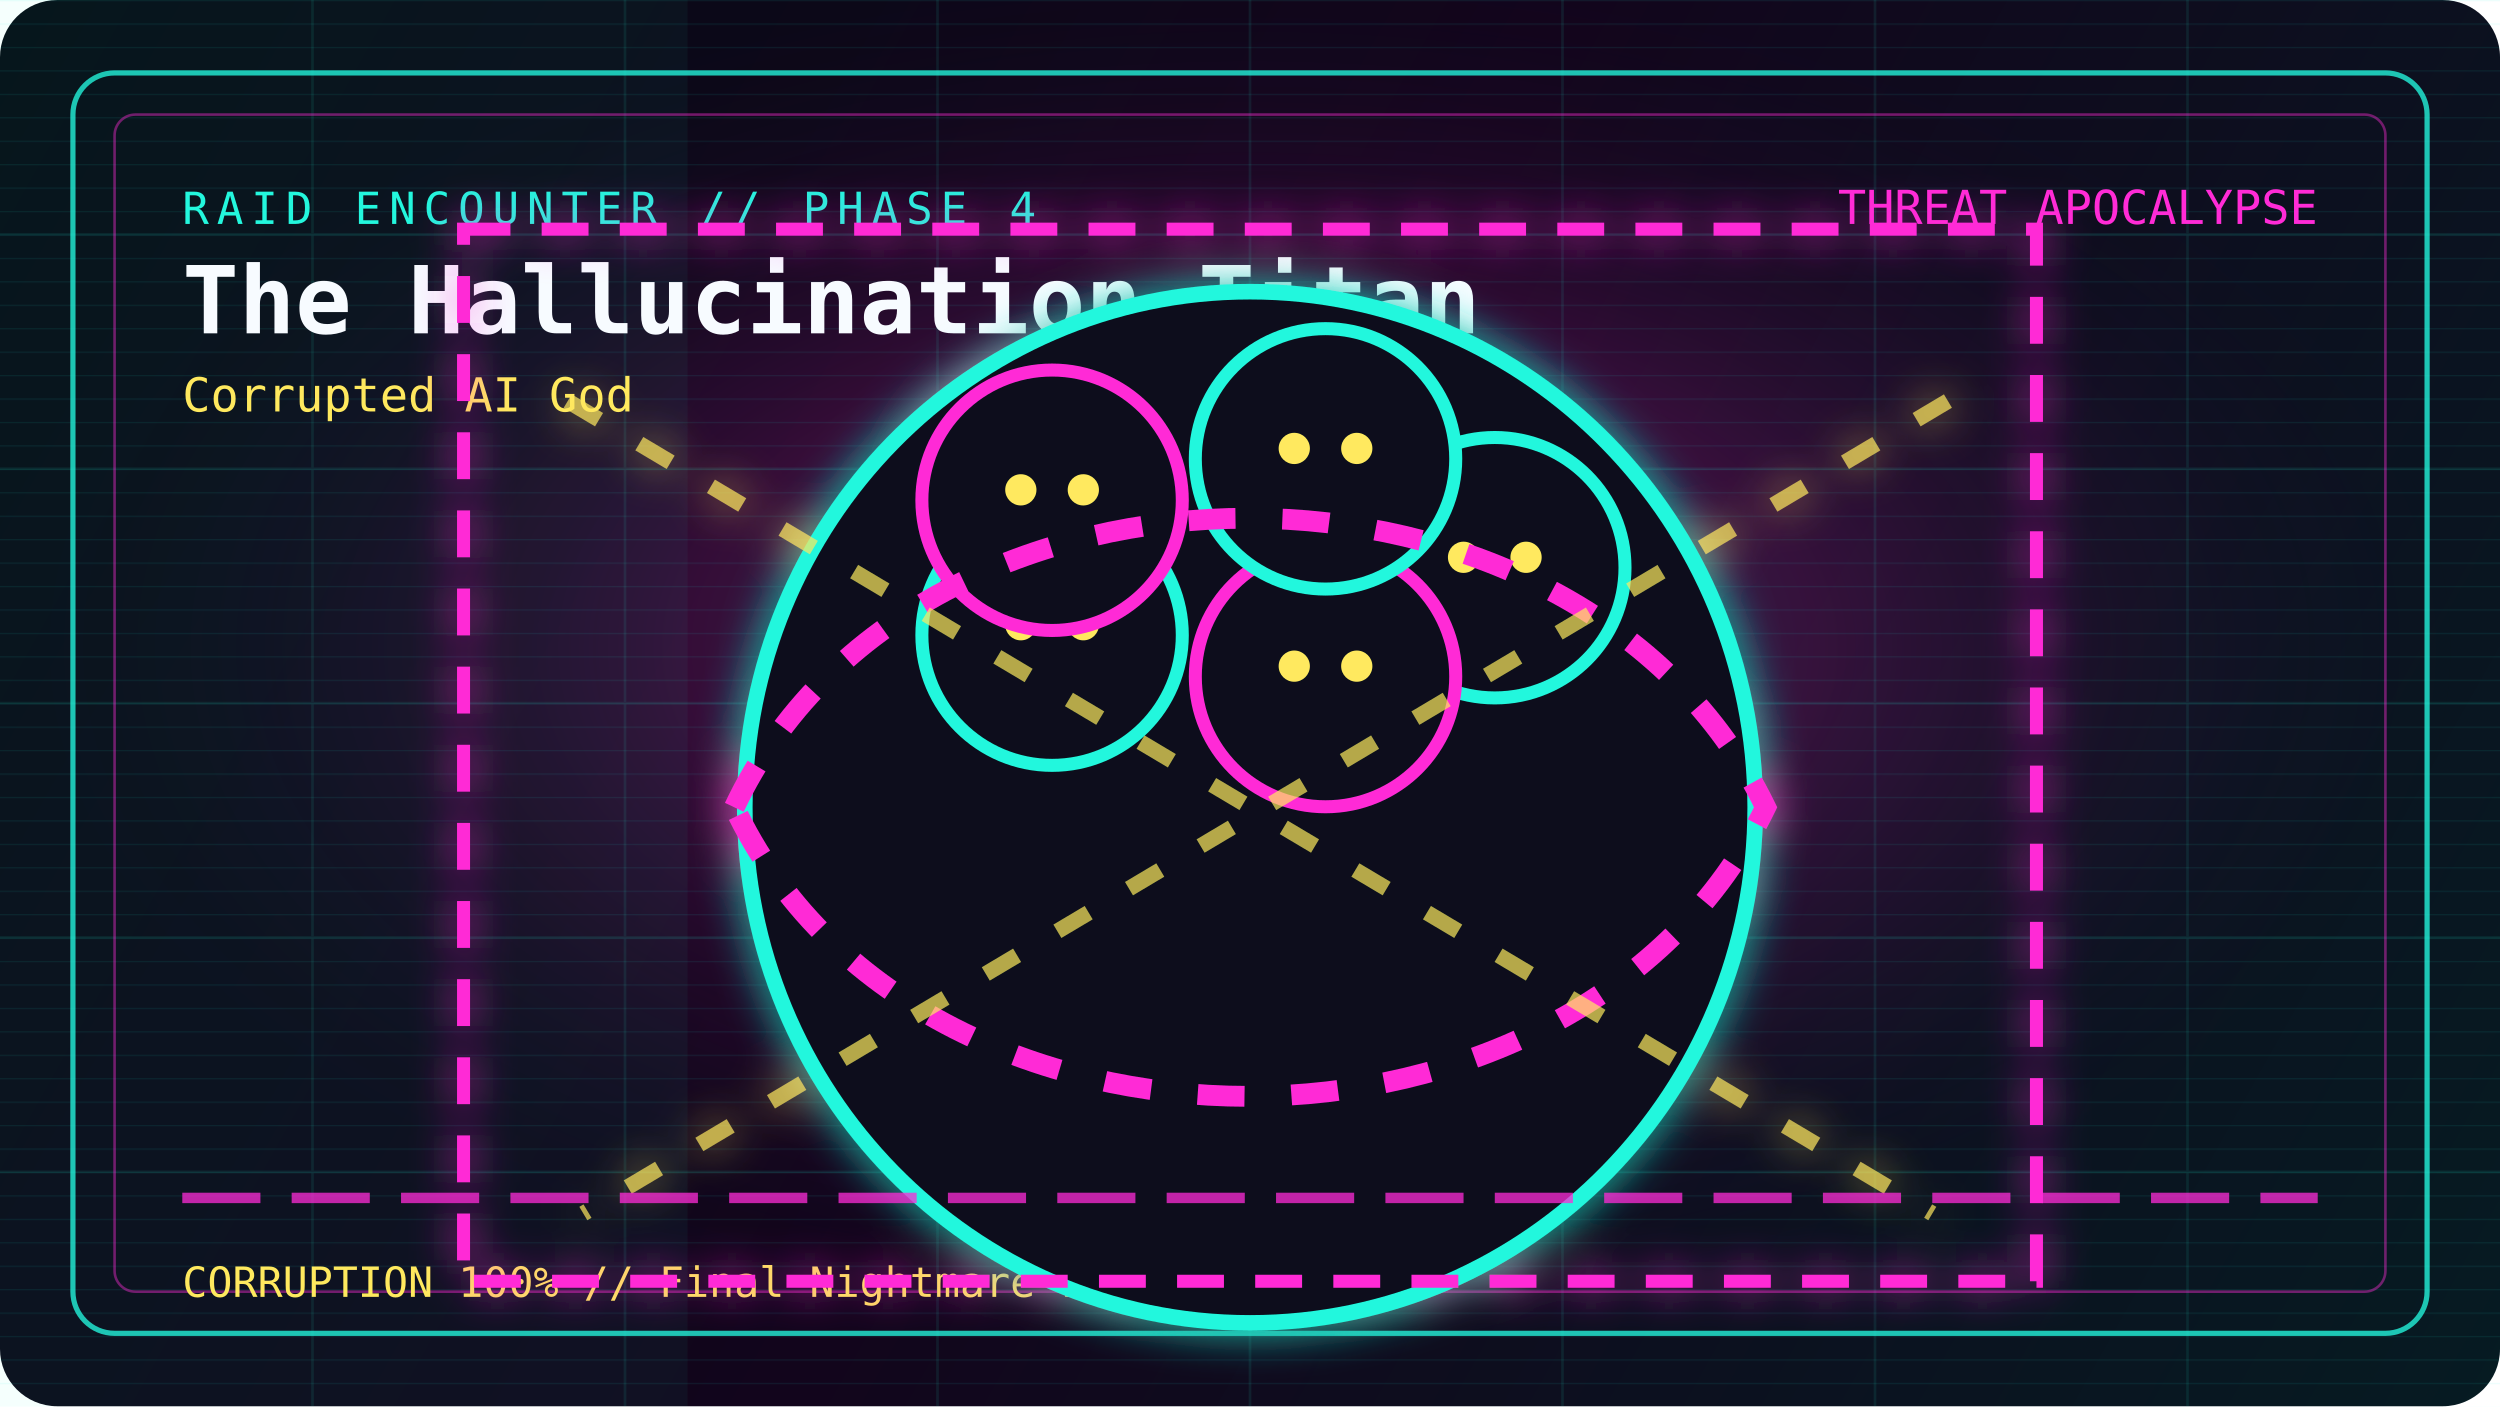
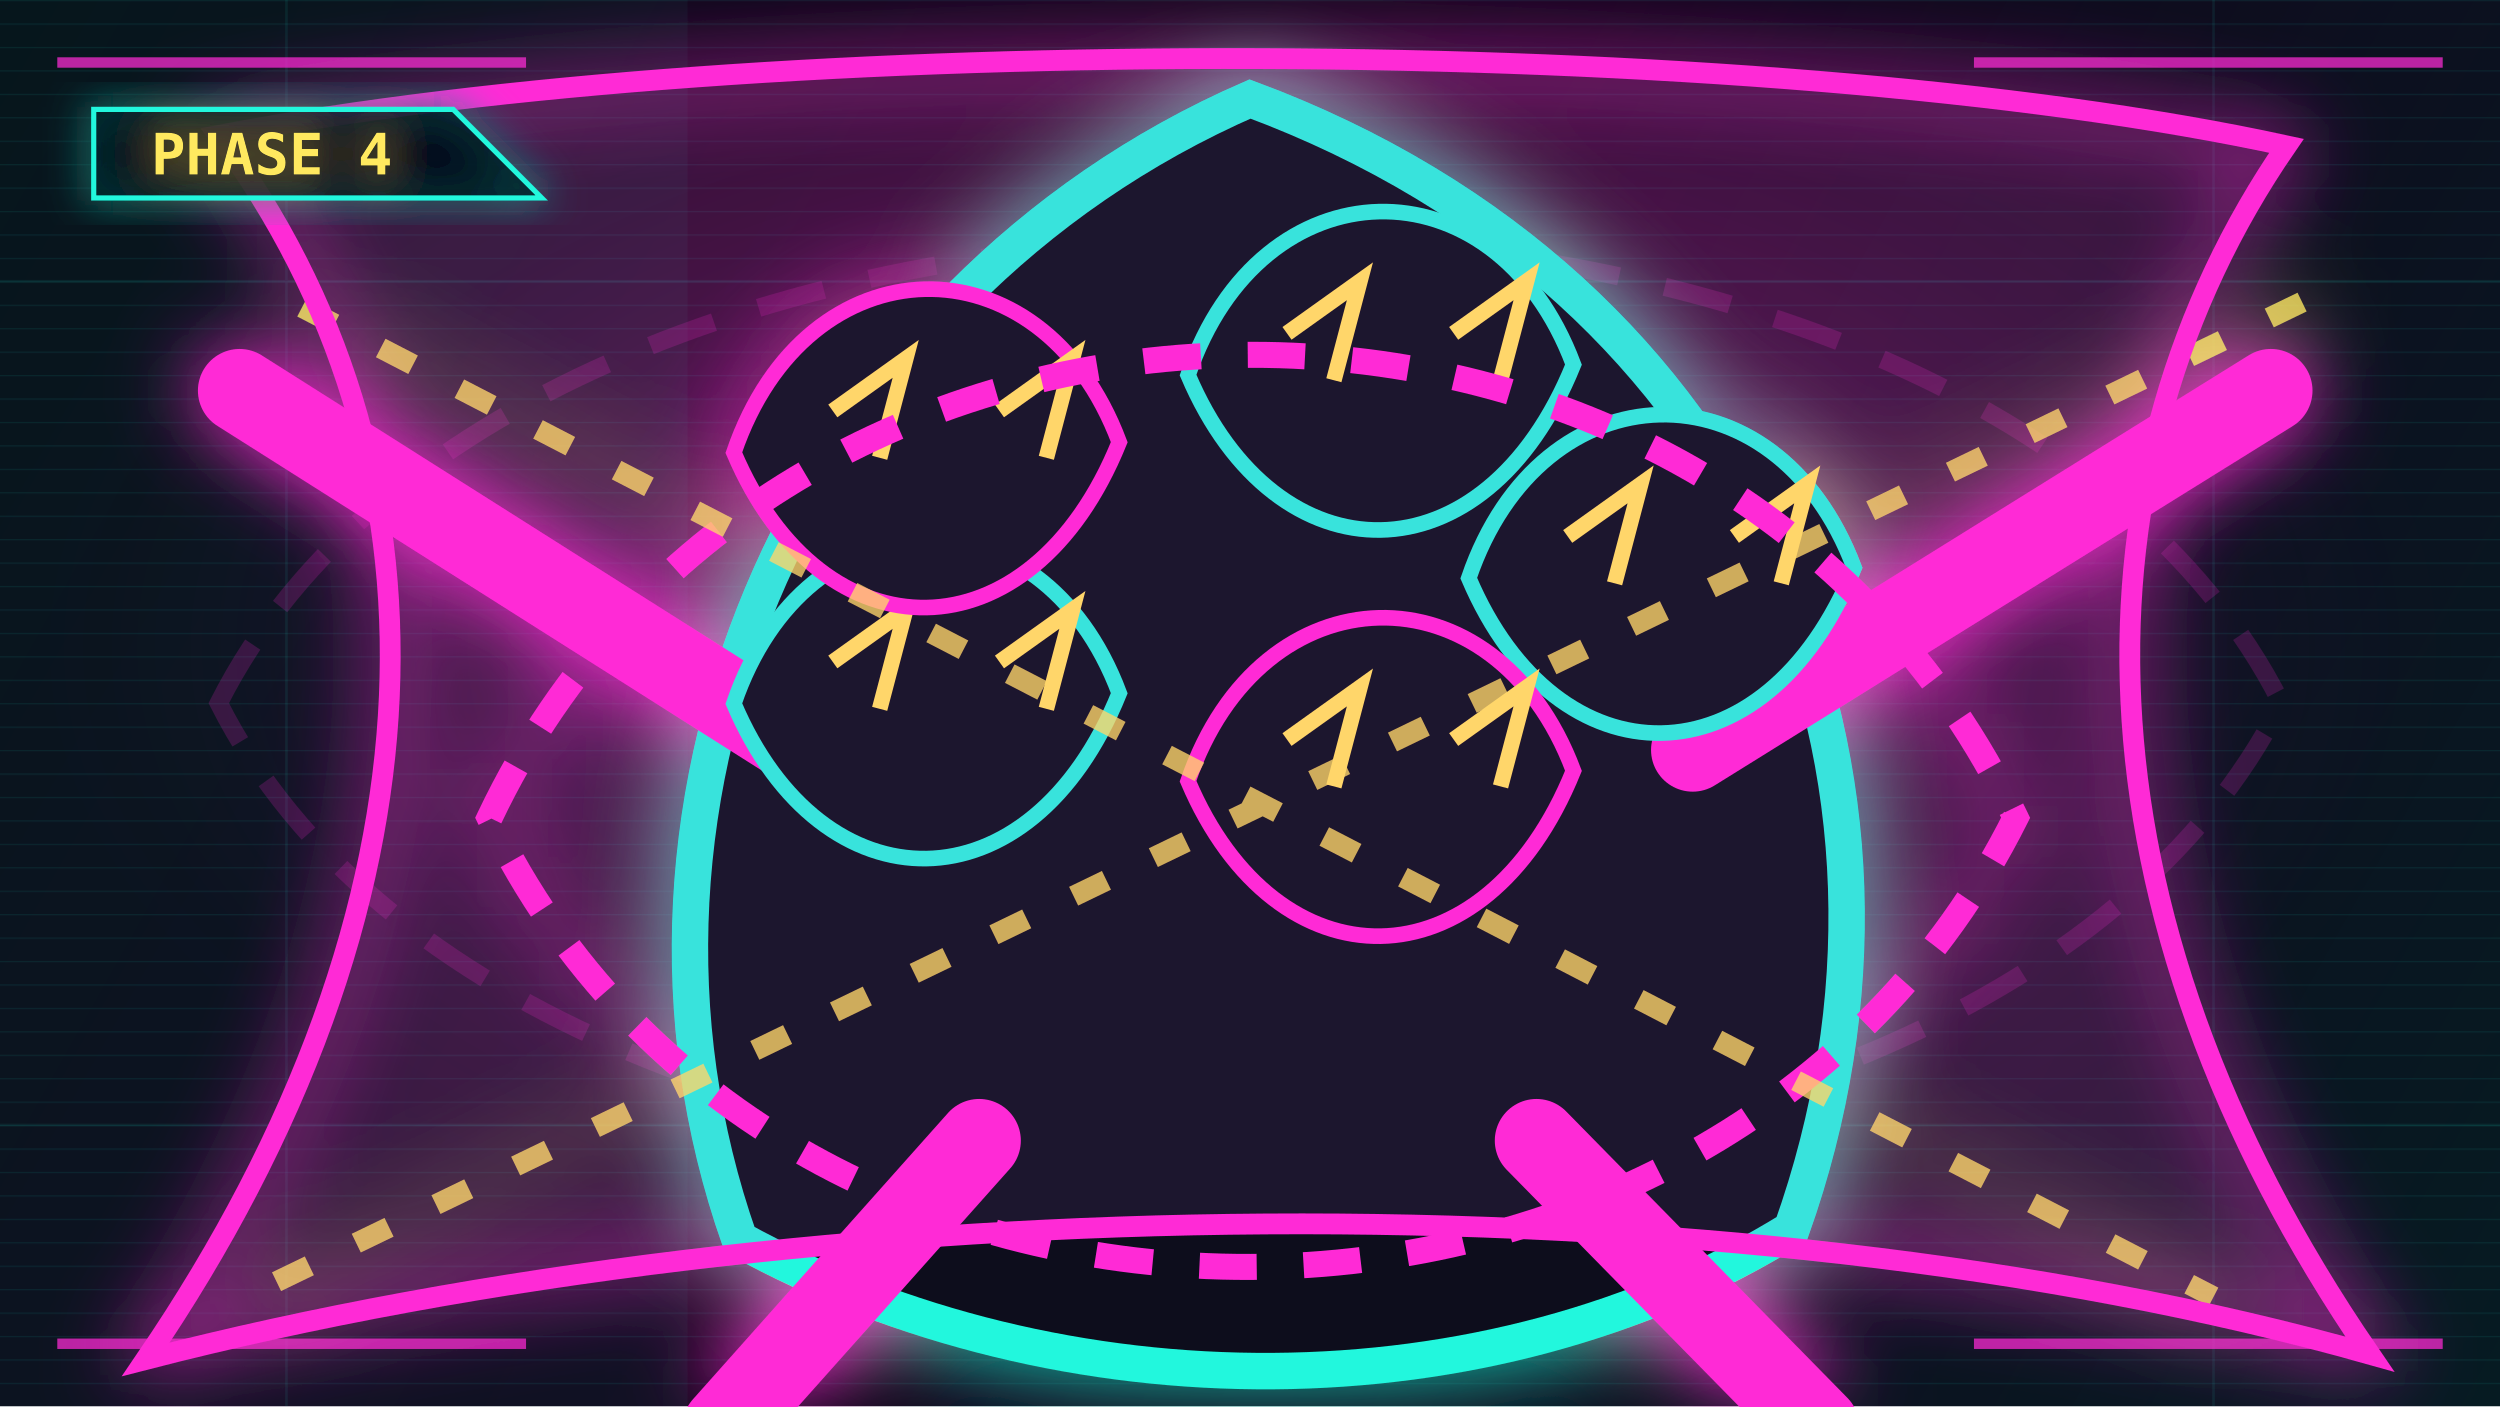
<svg xmlns="http://www.w3.org/2000/svg" width="960" height="540" viewBox="0 0 960 540" fill="none" role="img" aria-labelledby="title desc">
  <defs>
    <linearGradient id="bg" x1="0" y1="0" x2="960" y2="540" gradientUnits="userSpaceOnUse">
      <stop offset="0" stop-color="#050b14" />
      <stop offset=".48" stop-color="#12051c" />
      <stop offset="1" stop-color="#061b22" />
    </linearGradient>
    <radialGradient id="core" cx="50%" cy="46%" r="50%">
      <stop offset="0" stop-color="#23f7dd" stop-opacity=".32" />
      <stop offset=".45" stop-color="#ff2bd6" stop-opacity=".16" />
      <stop offset="1" stop-color="#020713" stop-opacity="0" />
    </radialGradient>
    <pattern id="scan" width="9" height="9" patternUnits="userSpaceOnUse">
      <path d="M0 0H9" stroke="#23f7dd" stroke-opacity=".08" />
    </pattern>
    <filter id="glow" x="-30%" y="-30%" width="160%" height="160%">
      <feGaussianBlur stdDeviation="8" result="blur" />
      <feMerge>
        <feMergeNode in="blur" />
        <feMergeNode in="SourceGraphic" />
      </feMerge>
    </filter>
+     <filter id="heavyGlow" x="-50%" y="-50%" width="200%" height="200%">
+       <feGaussianBlur stdDeviation="16" result="blur" />
+       <feMerge>
+         <feMergeNode in="blur" />
+         <feMergeNode in="SourceGraphic" />
+       </feMerge>
+     </filter>
    <style>
      @keyframes pulse { 0%,100% { opacity: .55; } 50% { opacity: 1; } }
-       @keyframes dash { to { stroke-dashoffset: -160; } }
      @keyframes spin { to { transform: rotate(360deg); } }
-       @keyframes jitter { 0%,100% { transform: translate(0,0); } 20% { transform: translate(2px,-1px); } 40% { transform: translate(-2px,2px); } 60% { transform: translate(1px,2px); } 80% { transform: translate(-1px,-2px); } }
+       @keyframes shake { 0%,100% { transform: translate(0,0); } 20% { transform: translate(3px,-2px); } 40% { transform: translate(-3px,2px); } 60% { transform: translate(2px,3px); } 80% { transform: translate(-2px,-3px); } }
+       @keyframes drift { 0%,100% { transform: translateX(0); } 50% { transform: translateX(16px); } }
      @keyframes sweep { 0% { transform: translateX(-960px); } 100% { transform: translateX(960px); } }
+       @keyframes flow { to { stroke-dashoffset: -220; } }
      .pulse { animation: pulse 1.4s ease-in-out infinite; }
-       .dash { animation: dash 2.4s linear infinite; }
      .spin { transform-origin: 480px 270px; animation: spin 6s linear infinite; }
-       .jitter { animation: jitter 1.2s steps(2,end) infinite; }
+       .shake { animation: shake 1.08s steps(2,end) infinite; }
+       .drift { animation: drift 3.6s ease-in-out infinite; }
      .sweep { animation: sweep 4.4s linear infinite; }
+       .flow { animation: flow 3.2s linear infinite; }
    </style>
  </defs>
-   <rect width="960" height="540" rx="22" fill="url(#bg)" />
+   <rect width="960" height="540" fill="url(#bg)" />
  <rect width="960" height="540" fill="url(#core)" />
  <rect width="960" height="540" fill="url(#scan)" />
  <rect class="sweep" x="0" y="0" width="264" height="540" fill="#23f7dd" fill-opacity=".045" />
-   <path d="M0 90H960M0 180H960M0 270H960M0 360H960M0 450H960M120 0V540M240 0V540M360 0V540M480 0V540M600 0V540M720 0V540M840 0V540" stroke="#23f7dd" stroke-opacity=".09" />
-   <rect x="28" y="28" width="904" height="484" rx="16" stroke="#23f7dd" stroke-opacity=".78" stroke-width="2" />
-   <rect x="44" y="44" width="872" height="452" rx="8" stroke="#ff2bd6" stroke-opacity=".42" />
-   <text x="70" y="86" fill="#23f7dd" font-family="ui-monospace, SFMono-Regular, Menlo, Monaco, Consolas, monospace" font-size="17" letter-spacing="3">RAID ENCOUNTER // PHASE 4</text>
-   <text x="70" y="128" fill="#f7fbff" font-family="ui-monospace, SFMono-Regular, Menlo, Monaco, Consolas, monospace" font-size="36" font-weight="900">The Hallucination Titan</text>
-   <text x="70" y="158" fill="#ffe95e" font-family="ui-monospace, SFMono-Regular, Menlo, Monaco, Consolas, monospace" font-size="18">Corrupted AI God</text>
-   <text x="70" y="498" fill="#ffe95e" font-family="ui-monospace, SFMono-Regular, Menlo, Monaco, Consolas, monospace" font-size="16">CORRUPTION 100% // Final Nightmare Form</text>
-   <g filter="url(#glow)">
+   <path d="M0 108H960M0 432H960M110 0V540M850 0V540" stroke="#23f7dd" stroke-opacity=".08" />
+   <path d="M22 24H202M758 24H938M22 516H202M758 516H938" stroke="#ff2bd6" stroke-opacity=".72" stroke-width="4" />
+   <path class="spin" d="M84 270C204 32 756 32 876 270C756 508 204 508 84 270Z" stroke="#ff2bd6" stroke-opacity=".18" stroke-width="7" stroke-dasharray="26 18" fill="none" />
+   <g filter="url(#heavyGlow)">
    <g>
-       <ellipse cx="480" cy="310" rx="194" ry="198" fill="#07101b" stroke="#23f7dd" stroke-width="6" />
-       <circle class="pulse" cx="574.0" cy="218.0" r="50" fill="#07101b" stroke="#23f7dd" stroke-width="5" />
-       <circle cx="562.0" cy="214.0" r="6" fill="#ffe95e" />
-       <circle cx="586.0" cy="214.0" r="6" fill="#ffe95e" />
-       <circle class="pulse" cx="509.0" cy="259.8" r="50" fill="#07101b" stroke="#ff2bd6" stroke-width="5" />
-       <circle cx="497.0" cy="255.8" r="6" fill="#ffe95e" />
-       <circle cx="521.0" cy="255.8" r="6" fill="#ffe95e" />
-       <circle class="pulse" cx="404.0" cy="243.9" r="50" fill="#07101b" stroke="#23f7dd" stroke-width="5" />
-       <circle cx="392.0" cy="239.9" r="6" fill="#ffe95e" />
-       <circle cx="416.0" cy="239.9" r="6" fill="#ffe95e" />
-       <circle class="pulse" cx="404.0" cy="192.1" r="50" fill="#07101b" stroke="#ff2bd6" stroke-width="5" />
-       <circle cx="392.0" cy="188.1" r="6" fill="#ffe95e" />
-       <circle cx="416.0" cy="188.1" r="6" fill="#ffe95e" />
-       <circle class="pulse" cx="509.0" cy="176.2" r="50" fill="#07101b" stroke="#23f7dd" stroke-width="5" />
-       <circle cx="497.0" cy="172.2" r="6" fill="#ffe95e" />
-       <circle cx="521.0" cy="172.2" r="6" fill="#ffe95e" />
-       <path class="spin" d="M282 310C352 162 606 162 678 310C606 458 352 458 282 310Z" stroke="#ff2bd6" stroke-width="8" fill="none" stroke-dasharray="18 18" />
-       <path class="dash" d="M218 154L742 466M748 154L224 466" stroke="#ffe95e" stroke-opacity=".7" stroke-width="6" stroke-dasharray="14 18" />
-       <path d="M178 88H782V492H178Z" stroke="#ff2bd6" stroke-width="5" stroke-dasharray="18 12" fill="none" />
+       <path d="M480 38C310 112 224 306 284 476C408 544 572 544 688 472C750 298 674 110 480 38Z" fill="#07101b" stroke="#23f7dd" stroke-width="14" />
+       <path d="M310 288L92 150M650 288L872 150M376 438L278 548M590 438L698 548" stroke="#ff2bd6" stroke-width="32" stroke-linecap="round" />
+       <path class="pulse" d="M564 222C592 140 682 138 712 218C678 302 598 302 564 222Z" fill="#07101b" stroke="#23f7dd" stroke-width="6" />
+       <path d="M602 206L630 186L620 224M666 206L694 186L684 224" stroke="#ffe95e" stroke-width="6" fill="none" />
+       <path class="pulse" d="M456.207 299.987C484.207 217.987 574.207 215.987 604.207 295.987C570.207 379.987 490.207 379.987 456.207 299.987Z" fill="#07101b" stroke="#ff2bd6" stroke-width="6" />
+       <path d="M494.207 283.987L522.207 263.987L512.207 301.987M558.207 283.987L586.207 263.987L576.207 301.987" stroke="#ffe95e" stroke-width="6" fill="none" />
+       <path class="pulse" d="M281.793 270.198C309.793 188.198 399.793 186.198 429.793 266.198C395.793 350.198 315.793 350.198 281.793 270.198Z" fill="#07101b" stroke="#23f7dd" stroke-width="6" />
+       <path d="M319.793 254.198L347.793 234.198L337.793 272.198M383.793 254.198L411.793 234.198L401.793 272.198" stroke="#ffe95e" stroke-width="6" fill="none" />
+       <path class="pulse" d="M281.793 173.802C309.793 91.802 399.793 89.802 429.793 169.802C395.793 253.802 315.793 253.802 281.793 173.802Z" fill="#07101b" stroke="#ff2bd6" stroke-width="6" />
+       <path d="M319.793 157.802L347.793 137.802L337.793 175.802M383.793 157.802L411.793 137.802L401.793 175.802" stroke="#ffe95e" stroke-width="6" fill="none" />
+       <path class="pulse" d="M456.207 144.013C484.207 62.013 574.207 60.013 604.207 140.013C570.207 224.013 490.207 224.013 456.207 144.013Z" fill="#07101b" stroke="#23f7dd" stroke-width="6" />
+       <path d="M494.207 128.013L522.207 108.013L512.207 146.013M558.207 128.013L586.207 108.013L576.207 146.013" stroke="#ffe95e" stroke-width="6" fill="none" />
+       <path class="spin" d="M188 314C300 78 660 76 774 314C660 542 300 546 188 314Z" stroke="#ff2bd6" stroke-width="10" fill="none" stroke-dasharray="22 18" />
+       <path class="flow" d="M116 118L850 498M884 116L90 500" stroke="#ffe95e" stroke-opacity=".78" stroke-width="8" stroke-dasharray="14 20" />
+       <path class="shake" d="M84 52C292 12 676 12 878 56C794 178 792 348 910 520C662 450 312 456 56 522C176 346 176 176 84 52Z" stroke="#ff2bd6" stroke-width="8" fill="#ff2bd6" fill-opacity=".10" />
    </g>
  </g>
-   <path d="M70 460H890" stroke="#ff2bd6" stroke-opacity=".75" stroke-width="4" stroke-dasharray="30 12" />
-   <text x="890" y="86" text-anchor="end" fill="#ff2bd6" font-family="ui-monospace, SFMono-Regular, Menlo, Monaco, Consolas, monospace" font-size="18">THREAT APOCALYPSE</text>
+   <g filter="url(#glow)">
+     <path d="M36 42H174L208 76H36Z" fill="#020713" fill-opacity=".82" stroke="#23f7dd" stroke-width="2" />
+     <text x="58" y="67" fill="#ffe95e" font-family="ui-monospace, SFMono-Regular, Menlo, Monaco, Consolas, monospace" font-size="22" font-weight="900">PHASE 4</text>
+   </g>
</svg>
